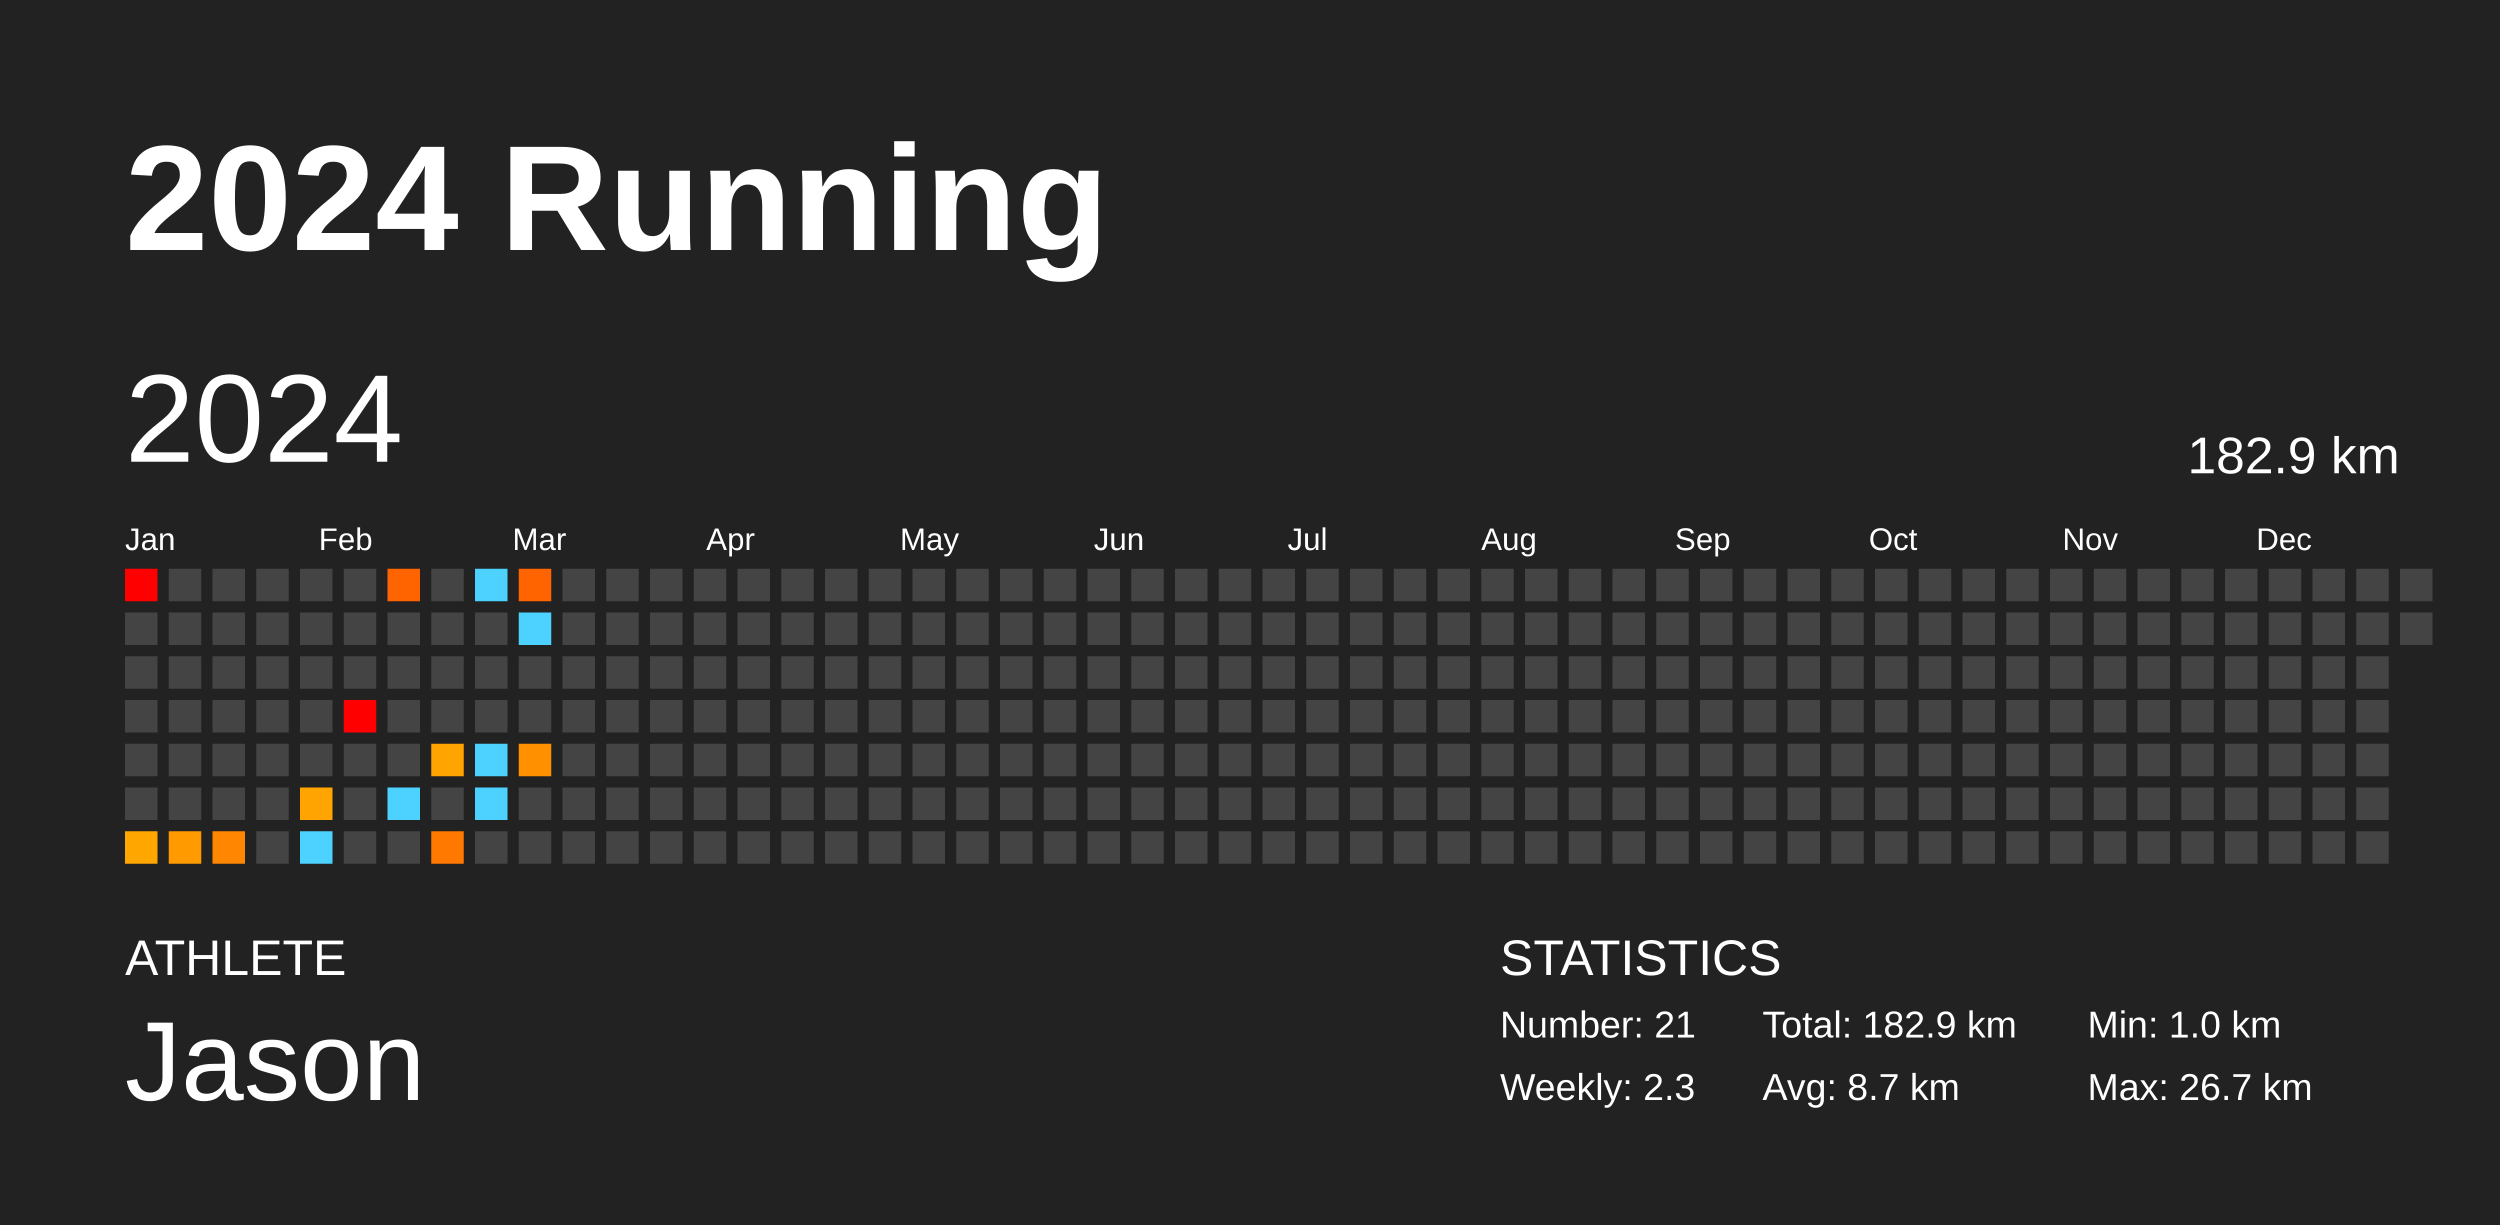
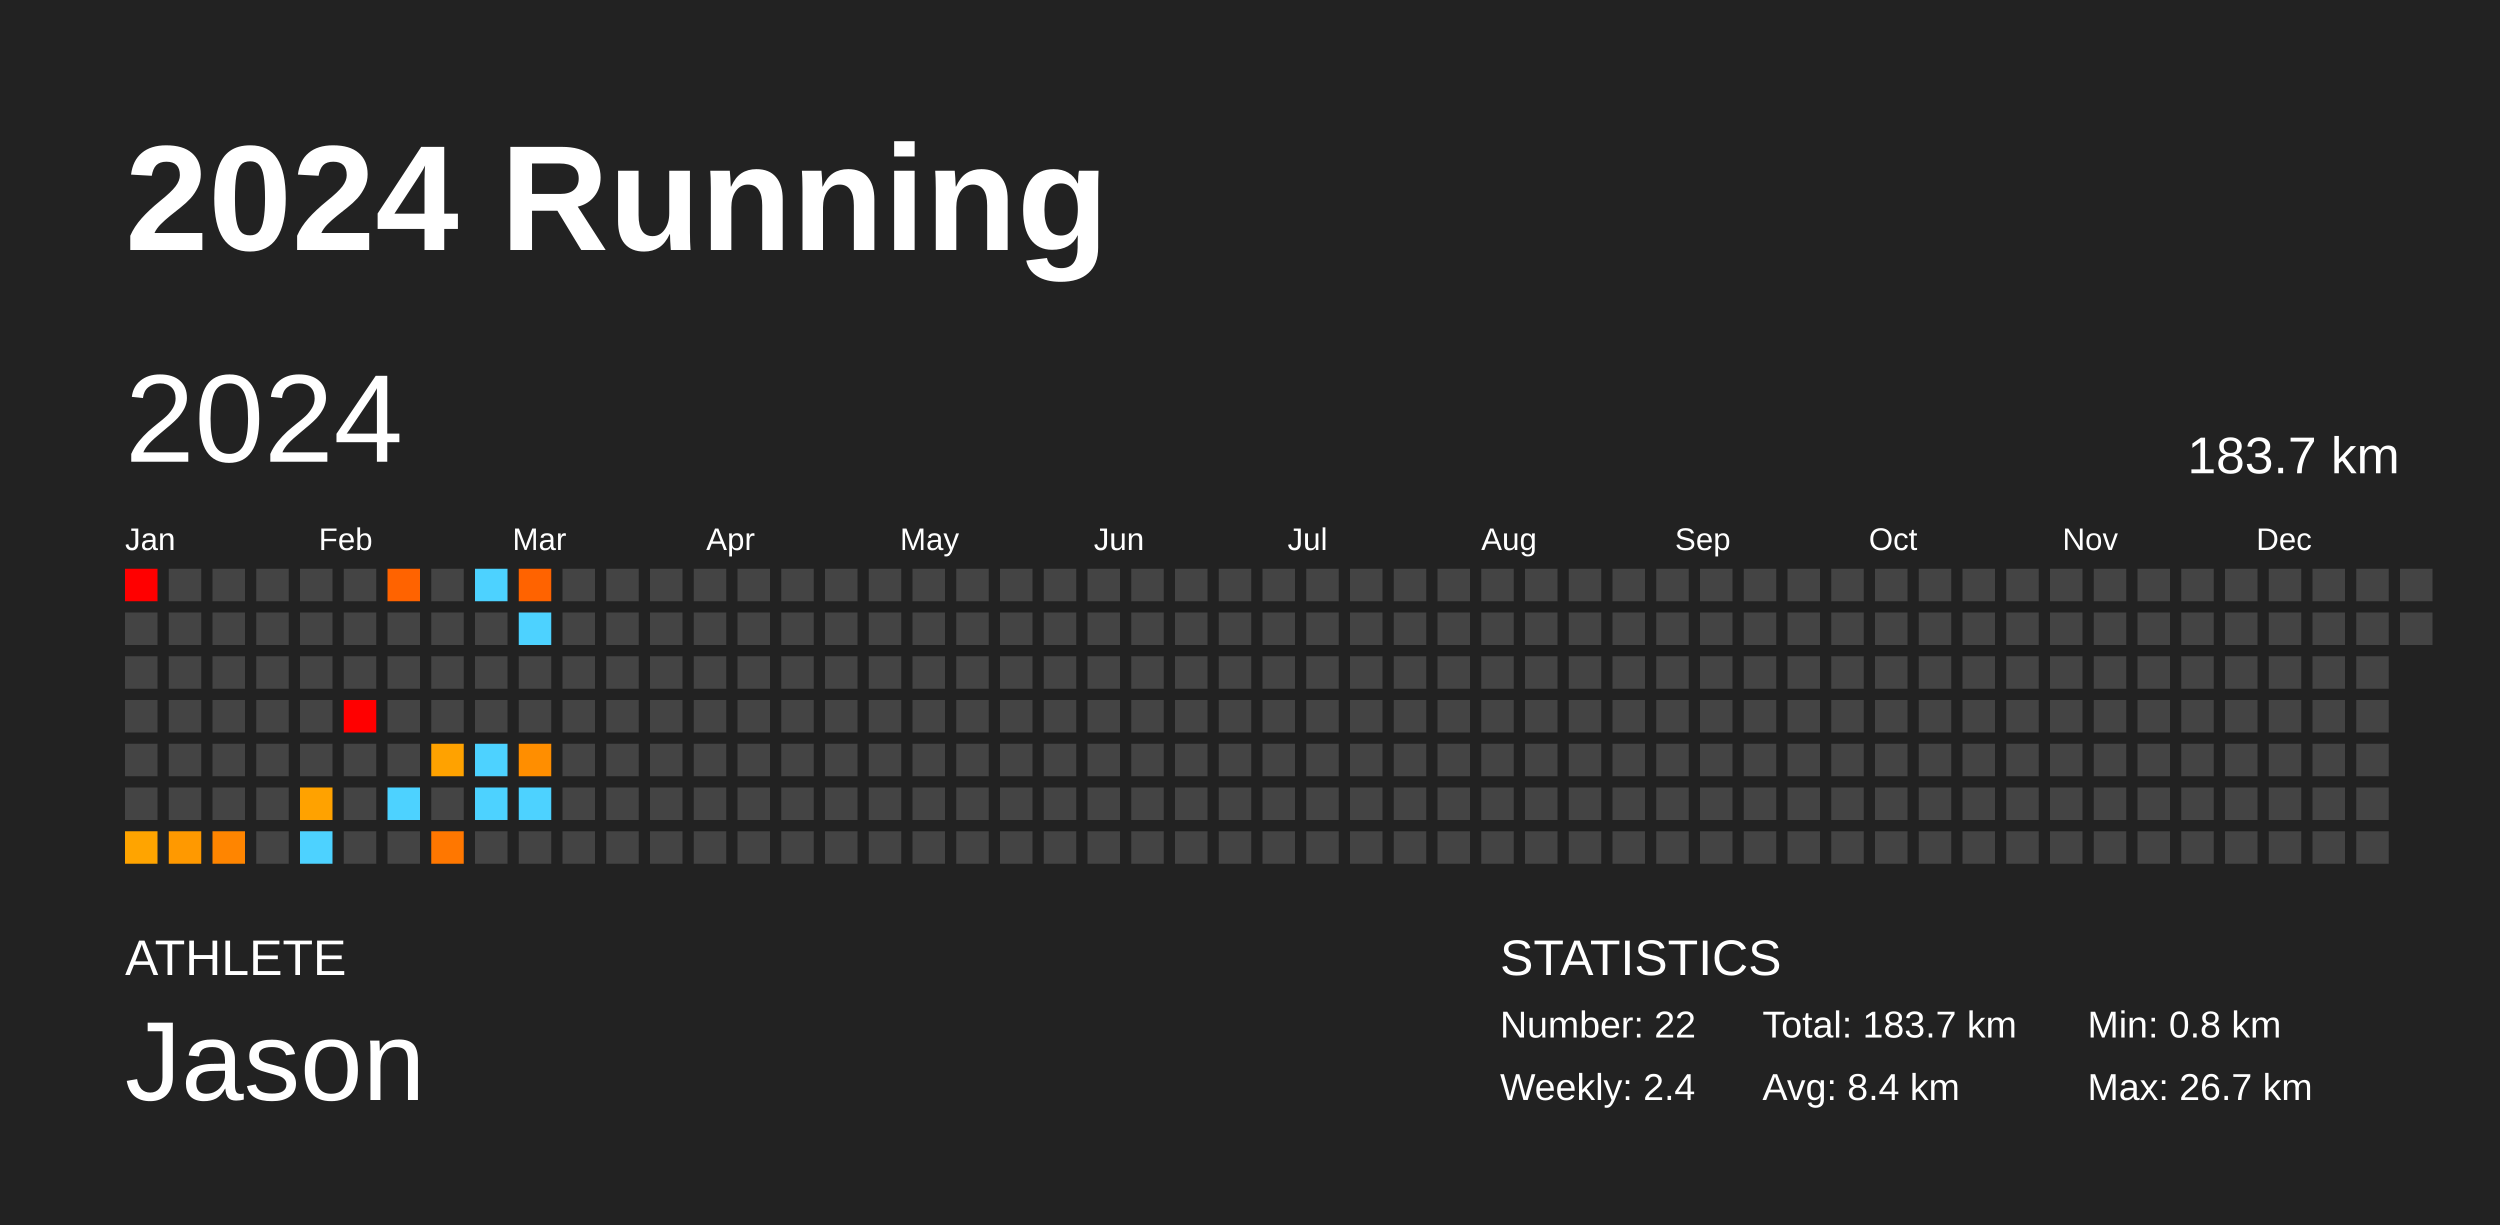
<svg xmlns="http://www.w3.org/2000/svg" baseProfile="full" height="98mm" version="1.1" viewBox="0,0,200,98" width="200mm">
  <defs />
  <rect fill="#222222" height="98" width="200" x="0" y="0" />
  <text fill="#FFFFFF" style="font-size:12px; font-family:Arial; font-weight:bold;" x="10" y="20">2024 Running</text>
  <text fill="#FFFFFF" style="font-size:4px; font-family:Arial" x="10" y="78">ATHLETE</text>
  <text fill="#FFFFFF" style="font-size:9px; font-family:Arial" x="10" y="88">Jason</text>
  <text fill="#FFFFFF" style="font-size:4px; font-family:Arial" x="120" y="78">STATISTICS</text>
-   <text fill="#FFFFFF" style="font-size:3px; font-family:Arial" x="120" y="83">Number: 21</text>
-   <text fill="#FFFFFF" style="font-size:3px; font-family:Arial" x="120" y="88">Weekly: 2.3</text>
-   <text fill="#FFFFFF" style="font-size:3px; font-family:Arial" x="141" y="83">Total: 182.9 km</text>
-   <text fill="#FFFFFF" style="font-size:3px; font-family:Arial" x="141" y="88">Avg: 8.7 km</text>
-   <text fill="#FFFFFF" style="font-size:3px; font-family:Arial" x="167" y="83">Min: 1.0 km</text>
+   <text fill="#FFFFFF" style="font-size:3px; font-family:Arial" x="120" y="83">Number: 22</text>
+   <text fill="#FFFFFF" style="font-size:3px; font-family:Arial" x="120" y="88">Weekly: 2.4</text>
+   <text fill="#FFFFFF" style="font-size:3px; font-family:Arial" x="141" y="83">Total: 183.7 km</text>
+   <text fill="#FFFFFF" style="font-size:3px; font-family:Arial" x="141" y="88">Avg: 8.4 km</text>
+   <text fill="#FFFFFF" style="font-size:3px; font-family:Arial" x="167" y="83">Min: 0.8 km</text>
  <text fill="#FFFFFF" style="font-size:3px; font-family:Arial" x="167" y="88">Max: 26.7 km</text>
  <text dominant-baseline="hanging" fill="#FFFFFF" style="font-size:10.0px; font-family:Arial;" x="10" y="30">2024</text>
-   <text dominant-baseline="hanging" fill="#FFFFFF" style="font-size:4.125px; font-family:Arial;" x="175" y="35">182.9 km</text>
+   <text dominant-baseline="hanging" fill="#FFFFFF" style="font-size:4.125px; font-family:Arial;" x="175" y="35">183.7 km</text>
  <text fill="#FFFFFF" style="font-size:2.5px; font-family:Arial" x="10.0" y="44">Jan</text>
  <text fill="#FFFFFF" style="font-size:2.5px; font-family:Arial" x="25.5" y="44">Feb</text>
  <text fill="#FFFFFF" style="font-size:2.5px; font-family:Arial" x="41.0" y="44">Mar</text>
  <text fill="#FFFFFF" style="font-size:2.5px; font-family:Arial" x="56.5" y="44">Apr</text>
  <text fill="#FFFFFF" style="font-size:2.5px; font-family:Arial" x="72.0" y="44">May</text>
  <text fill="#FFFFFF" style="font-size:2.5px; font-family:Arial" x="87.5" y="44">Jun</text>
  <text fill="#FFFFFF" style="font-size:2.5px; font-family:Arial" x="103.0" y="44">Jul</text>
  <text fill="#FFFFFF" style="font-size:2.5px; font-family:Arial" x="118.5" y="44">Aug</text>
  <text fill="#FFFFFF" style="font-size:2.5px; font-family:Arial" x="134.0" y="44">Sep</text>
  <text fill="#FFFFFF" style="font-size:2.5px; font-family:Arial" x="149.5" y="44">Oct</text>
  <text fill="#FFFFFF" style="font-size:2.5px; font-family:Arial" x="165.0" y="44">Nov</text>
  <text fill="#FFFFFF" style="font-size:2.5px; font-family:Arial" x="180.5" y="44">Dec</text>
  <rect fill="red" height="2.6" width="2.6" x="10.0" y="45.5" />
  <rect fill="#444444" height="2.6" width="2.6" x="10.0" y="49.0" />
  <rect fill="#444444" height="2.6" width="2.6" x="10.0" y="52.5" />
  <rect fill="#444444" height="2.6" width="2.6" x="10.0" y="56.0" />
  <rect fill="#444444" height="2.6" width="2.6" x="10.0" y="59.5" />
  <rect fill="#444444" height="2.6" width="2.6" x="10.0" y="63.0" />
-   <rect fill="#ffa600" height="2.6" width="2.6" x="10.0" y="66.5" />
+   <rect fill="#ffa400" height="2.6" width="2.6" x="10.0" y="66.5" />
  <rect fill="#444444" height="2.6" width="2.6" x="13.5" y="45.5" />
  <rect fill="#444444" height="2.6" width="2.6" x="13.5" y="49.0" />
  <rect fill="#444444" height="2.6" width="2.6" x="13.5" y="52.5" />
  <rect fill="#444444" height="2.6" width="2.6" x="13.5" y="56.0" />
  <rect fill="#444444" height="2.6" width="2.6" x="13.5" y="59.5" />
  <rect fill="#444444" height="2.6" width="2.6" x="13.5" y="63.0" />
-   <rect fill="#ff9b00" height="2.6" width="2.6" x="13.5" y="66.5" />
+   <rect fill="#ff9900" height="2.6" width="2.6" x="13.5" y="66.5" />
  <rect fill="#444444" height="2.6" width="2.6" x="17.0" y="45.5" />
  <rect fill="#444444" height="2.6" width="2.6" x="17.0" y="49.0" />
  <rect fill="#444444" height="2.6" width="2.6" x="17.0" y="52.5" />
  <rect fill="#444444" height="2.6" width="2.6" x="17.0" y="56.0" />
  <rect fill="#444444" height="2.6" width="2.6" x="17.0" y="59.5" />
  <rect fill="#444444" height="2.6" width="2.6" x="17.0" y="63.0" />
-   <rect fill="#ff8600" height="2.6" width="2.6" x="17.0" y="66.5" />
+   <rect fill="#ff8500" height="2.6" width="2.6" x="17.0" y="66.5" />
  <rect fill="#444444" height="2.6" width="2.6" x="20.5" y="45.5" />
  <rect fill="#444444" height="2.6" width="2.6" x="20.5" y="49.0" />
  <rect fill="#444444" height="2.6" width="2.6" x="20.5" y="52.5" />
  <rect fill="#444444" height="2.6" width="2.6" x="20.5" y="56.0" />
  <rect fill="#444444" height="2.6" width="2.6" x="20.5" y="59.5" />
  <rect fill="#444444" height="2.6" width="2.6" x="20.5" y="63.0" />
  <rect fill="#444444" height="2.6" width="2.6" x="20.5" y="66.5" />
  <rect fill="#444444" height="2.6" width="2.6" x="24.0" y="45.5" />
  <rect fill="#444444" height="2.6" width="2.6" x="24.0" y="49.0" />
  <rect fill="#444444" height="2.6" width="2.6" x="24.0" y="52.5" />
  <rect fill="#444444" height="2.6" width="2.6" x="24.0" y="56.0" />
  <rect fill="#444444" height="2.6" width="2.6" x="24.0" y="59.5" />
-   <rect fill="#ffa400" height="2.6" width="2.6" x="24.0" y="63.0" />
+   <rect fill="#ffa200" height="2.6" width="2.6" x="24.0" y="63.0" />
  <rect fill="#4dd2ff" height="2.6" width="2.6" x="24.0" y="66.5" />
  <rect fill="#444444" height="2.6" width="2.6" x="27.5" y="45.5" />
  <rect fill="#444444" height="2.6" width="2.6" x="27.5" y="49.0" />
  <rect fill="#444444" height="2.6" width="2.6" x="27.5" y="52.5" />
  <rect fill="red" height="2.6" width="2.6" x="27.5" y="56.0" />
  <rect fill="#444444" height="2.6" width="2.6" x="27.5" y="59.5" />
  <rect fill="#444444" height="2.6" width="2.6" x="27.5" y="63.0" />
  <rect fill="#444444" height="2.6" width="2.6" x="27.5" y="66.5" />
-   <rect fill="#ff6400" height="2.6" width="2.6" x="31.0" y="45.5" />
+   <rect fill="#ff6300" height="2.6" width="2.6" x="31.0" y="45.5" />
  <rect fill="#444444" height="2.6" width="2.6" x="31.0" y="49.0" />
  <rect fill="#444444" height="2.6" width="2.6" x="31.0" y="52.5" />
  <rect fill="#444444" height="2.6" width="2.6" x="31.0" y="56.0" />
  <rect fill="#444444" height="2.6" width="2.6" x="31.0" y="59.5" />
  <rect fill="#4dd2ff" height="2.6" width="2.6" x="31.0" y="63.0" />
  <rect fill="#444444" height="2.6" width="2.6" x="31.0" y="66.5" />
  <rect fill="#444444" height="2.6" width="2.6" x="34.5" y="45.5" />
  <rect fill="#444444" height="2.6" width="2.6" x="34.5" y="49.0" />
  <rect fill="#444444" height="2.6" width="2.6" x="34.5" y="52.5" />
  <rect fill="#444444" height="2.6" width="2.6" x="34.5" y="56.0" />
-   <rect fill="#ffa400" height="2.6" width="2.6" x="34.5" y="59.5" />
+   <rect fill="#ffa200" height="2.6" width="2.6" x="34.5" y="59.5" />
  <rect fill="#444444" height="2.6" width="2.6" x="34.5" y="63.0" />
-   <rect fill="#ff7800" height="2.6" width="2.6" x="34.5" y="66.5" />
+   <rect fill="#ff7700" height="2.6" width="2.6" x="34.5" y="66.5" />
  <rect fill="#4dd2ff" height="2.6" width="2.6" x="38.0" y="45.5" />
  <rect fill="#444444" height="2.6" width="2.6" x="38.0" y="49.0" />
  <rect fill="#444444" height="2.6" width="2.6" x="38.0" y="52.5" />
  <rect fill="#444444" height="2.6" width="2.6" x="38.0" y="56.0" />
  <rect fill="#4dd2ff" height="2.6" width="2.6" x="38.0" y="59.5" />
  <rect fill="#4dd2ff" height="2.6" width="2.6" x="38.0" y="63.0" />
  <rect fill="#444444" height="2.6" width="2.6" x="38.0" y="66.5" />
-   <rect fill="#ff6400" height="2.6" width="2.6" x="41.5" y="45.5" />
+   <rect fill="#ff6300" height="2.6" width="2.6" x="41.5" y="45.5" />
  <rect fill="#4dd2ff" height="2.6" width="2.6" x="41.5" y="49.0" />
  <rect fill="#444444" height="2.6" width="2.6" x="41.5" y="52.5" />
  <rect fill="#444444" height="2.6" width="2.6" x="41.5" y="56.0" />
-   <rect fill="#ff9000" height="2.6" width="2.6" x="41.5" y="59.5" />
-   <rect fill="#444444" height="2.6" width="2.6" x="41.5" y="63.0" />
+   <rect fill="#ff8e00" height="2.6" width="2.6" x="41.5" y="59.5" />
+   <rect fill="#4dd2ff" height="2.6" width="2.6" x="41.5" y="63.0" />
  <rect fill="#444444" height="2.6" width="2.6" x="41.5" y="66.5" />
  <rect fill="#444444" height="2.6" width="2.6" x="45.0" y="45.5" />
  <rect fill="#444444" height="2.6" width="2.6" x="45.0" y="49.0" />
  <rect fill="#444444" height="2.6" width="2.6" x="45.0" y="52.5" />
  <rect fill="#444444" height="2.6" width="2.6" x="45.0" y="56.0" />
  <rect fill="#444444" height="2.6" width="2.6" x="45.0" y="59.5" />
  <rect fill="#444444" height="2.6" width="2.6" x="45.0" y="63.0" />
  <rect fill="#444444" height="2.6" width="2.6" x="45.0" y="66.5" />
  <rect fill="#444444" height="2.6" width="2.6" x="48.5" y="45.5" />
  <rect fill="#444444" height="2.6" width="2.6" x="48.5" y="49.0" />
  <rect fill="#444444" height="2.6" width="2.6" x="48.5" y="52.5" />
  <rect fill="#444444" height="2.6" width="2.6" x="48.5" y="56.0" />
  <rect fill="#444444" height="2.6" width="2.6" x="48.5" y="59.5" />
  <rect fill="#444444" height="2.6" width="2.6" x="48.5" y="63.0" />
  <rect fill="#444444" height="2.6" width="2.6" x="48.5" y="66.5" />
  <rect fill="#444444" height="2.6" width="2.6" x="52.0" y="45.5" />
  <rect fill="#444444" height="2.6" width="2.6" x="52.0" y="49.0" />
  <rect fill="#444444" height="2.6" width="2.6" x="52.0" y="52.5" />
  <rect fill="#444444" height="2.6" width="2.6" x="52.0" y="56.0" />
  <rect fill="#444444" height="2.6" width="2.6" x="52.0" y="59.5" />
  <rect fill="#444444" height="2.6" width="2.6" x="52.0" y="63.0" />
  <rect fill="#444444" height="2.6" width="2.6" x="52.0" y="66.5" />
  <rect fill="#444444" height="2.6" width="2.6" x="55.5" y="45.5" />
  <rect fill="#444444" height="2.6" width="2.6" x="55.5" y="49.0" />
  <rect fill="#444444" height="2.6" width="2.6" x="55.5" y="52.5" />
  <rect fill="#444444" height="2.6" width="2.6" x="55.5" y="56.0" />
  <rect fill="#444444" height="2.6" width="2.6" x="55.5" y="59.5" />
  <rect fill="#444444" height="2.6" width="2.6" x="55.5" y="63.0" />
  <rect fill="#444444" height="2.6" width="2.6" x="55.5" y="66.5" />
  <rect fill="#444444" height="2.6" width="2.6" x="59.0" y="45.5" />
  <rect fill="#444444" height="2.6" width="2.6" x="59.0" y="49.0" />
  <rect fill="#444444" height="2.6" width="2.6" x="59.0" y="52.5" />
  <rect fill="#444444" height="2.6" width="2.6" x="59.0" y="56.0" />
  <rect fill="#444444" height="2.6" width="2.6" x="59.0" y="59.5" />
  <rect fill="#444444" height="2.6" width="2.6" x="59.0" y="63.0" />
  <rect fill="#444444" height="2.6" width="2.6" x="59.0" y="66.5" />
  <rect fill="#444444" height="2.6" width="2.6" x="62.5" y="45.5" />
  <rect fill="#444444" height="2.6" width="2.6" x="62.5" y="49.0" />
  <rect fill="#444444" height="2.6" width="2.6" x="62.5" y="52.5" />
  <rect fill="#444444" height="2.6" width="2.6" x="62.5" y="56.0" />
  <rect fill="#444444" height="2.6" width="2.6" x="62.5" y="59.5" />
  <rect fill="#444444" height="2.6" width="2.6" x="62.5" y="63.0" />
  <rect fill="#444444" height="2.6" width="2.6" x="62.5" y="66.5" />
  <rect fill="#444444" height="2.6" width="2.6" x="66.0" y="45.5" />
  <rect fill="#444444" height="2.6" width="2.6" x="66.0" y="49.0" />
  <rect fill="#444444" height="2.6" width="2.6" x="66.0" y="52.5" />
  <rect fill="#444444" height="2.6" width="2.6" x="66.0" y="56.0" />
  <rect fill="#444444" height="2.6" width="2.6" x="66.0" y="59.5" />
  <rect fill="#444444" height="2.6" width="2.6" x="66.0" y="63.0" />
  <rect fill="#444444" height="2.6" width="2.6" x="66.0" y="66.5" />
  <rect fill="#444444" height="2.6" width="2.6" x="69.5" y="45.5" />
  <rect fill="#444444" height="2.6" width="2.6" x="69.5" y="49.0" />
  <rect fill="#444444" height="2.6" width="2.6" x="69.5" y="52.5" />
  <rect fill="#444444" height="2.6" width="2.6" x="69.5" y="56.0" />
  <rect fill="#444444" height="2.6" width="2.6" x="69.5" y="59.5" />
  <rect fill="#444444" height="2.6" width="2.6" x="69.5" y="63.0" />
  <rect fill="#444444" height="2.6" width="2.6" x="69.5" y="66.5" />
  <rect fill="#444444" height="2.6" width="2.6" x="73.0" y="45.5" />
  <rect fill="#444444" height="2.6" width="2.6" x="73.0" y="49.0" />
  <rect fill="#444444" height="2.6" width="2.6" x="73.0" y="52.5" />
  <rect fill="#444444" height="2.6" width="2.6" x="73.0" y="56.0" />
  <rect fill="#444444" height="2.6" width="2.6" x="73.0" y="59.5" />
  <rect fill="#444444" height="2.6" width="2.6" x="73.0" y="63.0" />
  <rect fill="#444444" height="2.6" width="2.6" x="73.0" y="66.5" />
  <rect fill="#444444" height="2.6" width="2.6" x="76.5" y="45.5" />
  <rect fill="#444444" height="2.6" width="2.6" x="76.5" y="49.0" />
  <rect fill="#444444" height="2.6" width="2.6" x="76.5" y="52.5" />
  <rect fill="#444444" height="2.6" width="2.6" x="76.5" y="56.0" />
  <rect fill="#444444" height="2.6" width="2.6" x="76.5" y="59.5" />
  <rect fill="#444444" height="2.6" width="2.6" x="76.5" y="63.0" />
  <rect fill="#444444" height="2.6" width="2.6" x="76.5" y="66.5" />
  <rect fill="#444444" height="2.6" width="2.6" x="80.0" y="45.5" />
  <rect fill="#444444" height="2.6" width="2.6" x="80.0" y="49.0" />
  <rect fill="#444444" height="2.6" width="2.6" x="80.0" y="52.5" />
  <rect fill="#444444" height="2.6" width="2.6" x="80.0" y="56.0" />
  <rect fill="#444444" height="2.6" width="2.6" x="80.0" y="59.5" />
  <rect fill="#444444" height="2.6" width="2.6" x="80.0" y="63.0" />
  <rect fill="#444444" height="2.6" width="2.6" x="80.0" y="66.5" />
  <rect fill="#444444" height="2.6" width="2.6" x="83.5" y="45.5" />
  <rect fill="#444444" height="2.6" width="2.6" x="83.5" y="49.0" />
  <rect fill="#444444" height="2.6" width="2.6" x="83.5" y="52.5" />
  <rect fill="#444444" height="2.6" width="2.6" x="83.5" y="56.0" />
  <rect fill="#444444" height="2.6" width="2.6" x="83.5" y="59.5" />
  <rect fill="#444444" height="2.6" width="2.6" x="83.5" y="63.0" />
  <rect fill="#444444" height="2.6" width="2.6" x="83.5" y="66.5" />
  <rect fill="#444444" height="2.6" width="2.6" x="87.0" y="45.5" />
  <rect fill="#444444" height="2.6" width="2.6" x="87.0" y="49.0" />
  <rect fill="#444444" height="2.6" width="2.6" x="87.0" y="52.5" />
  <rect fill="#444444" height="2.6" width="2.6" x="87.0" y="56.0" />
  <rect fill="#444444" height="2.6" width="2.6" x="87.0" y="59.5" />
  <rect fill="#444444" height="2.6" width="2.6" x="87.0" y="63.0" />
  <rect fill="#444444" height="2.6" width="2.6" x="87.0" y="66.5" />
  <rect fill="#444444" height="2.6" width="2.6" x="90.5" y="45.5" />
  <rect fill="#444444" height="2.6" width="2.6" x="90.5" y="49.0" />
  <rect fill="#444444" height="2.6" width="2.6" x="90.5" y="52.5" />
  <rect fill="#444444" height="2.6" width="2.6" x="90.5" y="56.0" />
  <rect fill="#444444" height="2.6" width="2.6" x="90.5" y="59.5" />
  <rect fill="#444444" height="2.6" width="2.6" x="90.5" y="63.0" />
  <rect fill="#444444" height="2.6" width="2.6" x="90.5" y="66.5" />
  <rect fill="#444444" height="2.6" width="2.6" x="94.0" y="45.5" />
  <rect fill="#444444" height="2.6" width="2.6" x="94.0" y="49.0" />
  <rect fill="#444444" height="2.6" width="2.6" x="94.0" y="52.5" />
  <rect fill="#444444" height="2.6" width="2.6" x="94.0" y="56.0" />
  <rect fill="#444444" height="2.6" width="2.6" x="94.0" y="59.5" />
  <rect fill="#444444" height="2.6" width="2.6" x="94.0" y="63.0" />
  <rect fill="#444444" height="2.6" width="2.6" x="94.0" y="66.5" />
  <rect fill="#444444" height="2.6" width="2.6" x="97.5" y="45.5" />
  <rect fill="#444444" height="2.6" width="2.6" x="97.5" y="49.0" />
  <rect fill="#444444" height="2.6" width="2.6" x="97.5" y="52.5" />
  <rect fill="#444444" height="2.6" width="2.6" x="97.5" y="56.0" />
  <rect fill="#444444" height="2.6" width="2.6" x="97.5" y="59.5" />
  <rect fill="#444444" height="2.6" width="2.6" x="97.5" y="63.0" />
  <rect fill="#444444" height="2.6" width="2.6" x="97.5" y="66.5" />
  <rect fill="#444444" height="2.6" width="2.6" x="101.0" y="45.5" />
  <rect fill="#444444" height="2.6" width="2.6" x="101.0" y="49.0" />
  <rect fill="#444444" height="2.6" width="2.6" x="101.0" y="52.5" />
  <rect fill="#444444" height="2.6" width="2.6" x="101.0" y="56.0" />
  <rect fill="#444444" height="2.6" width="2.6" x="101.0" y="59.5" />
  <rect fill="#444444" height="2.6" width="2.6" x="101.0" y="63.0" />
  <rect fill="#444444" height="2.6" width="2.6" x="101.0" y="66.5" />
  <rect fill="#444444" height="2.6" width="2.6" x="104.5" y="45.5" />
  <rect fill="#444444" height="2.6" width="2.6" x="104.5" y="49.0" />
  <rect fill="#444444" height="2.6" width="2.6" x="104.5" y="52.5" />
  <rect fill="#444444" height="2.6" width="2.6" x="104.5" y="56.0" />
  <rect fill="#444444" height="2.6" width="2.6" x="104.5" y="59.5" />
  <rect fill="#444444" height="2.6" width="2.6" x="104.5" y="63.0" />
  <rect fill="#444444" height="2.6" width="2.6" x="104.5" y="66.5" />
  <rect fill="#444444" height="2.6" width="2.6" x="108.0" y="45.5" />
  <rect fill="#444444" height="2.6" width="2.6" x="108.0" y="49.0" />
  <rect fill="#444444" height="2.6" width="2.6" x="108.0" y="52.5" />
  <rect fill="#444444" height="2.6" width="2.6" x="108.0" y="56.0" />
  <rect fill="#444444" height="2.6" width="2.6" x="108.0" y="59.5" />
  <rect fill="#444444" height="2.6" width="2.6" x="108.0" y="63.0" />
  <rect fill="#444444" height="2.6" width="2.6" x="108.0" y="66.5" />
  <rect fill="#444444" height="2.6" width="2.6" x="111.5" y="45.5" />
  <rect fill="#444444" height="2.6" width="2.6" x="111.5" y="49.0" />
  <rect fill="#444444" height="2.6" width="2.6" x="111.5" y="52.5" />
  <rect fill="#444444" height="2.6" width="2.6" x="111.5" y="56.0" />
  <rect fill="#444444" height="2.6" width="2.6" x="111.5" y="59.5" />
  <rect fill="#444444" height="2.6" width="2.6" x="111.5" y="63.0" />
  <rect fill="#444444" height="2.6" width="2.6" x="111.5" y="66.5" />
  <rect fill="#444444" height="2.6" width="2.6" x="115.0" y="45.5" />
  <rect fill="#444444" height="2.6" width="2.6" x="115.0" y="49.0" />
  <rect fill="#444444" height="2.6" width="2.6" x="115.0" y="52.5" />
  <rect fill="#444444" height="2.6" width="2.6" x="115.0" y="56.0" />
  <rect fill="#444444" height="2.6" width="2.6" x="115.0" y="59.5" />
  <rect fill="#444444" height="2.6" width="2.6" x="115.0" y="63.0" />
  <rect fill="#444444" height="2.6" width="2.6" x="115.0" y="66.5" />
  <rect fill="#444444" height="2.6" width="2.6" x="118.5" y="45.5" />
  <rect fill="#444444" height="2.6" width="2.6" x="118.5" y="49.0" />
  <rect fill="#444444" height="2.6" width="2.6" x="118.5" y="52.5" />
  <rect fill="#444444" height="2.6" width="2.6" x="118.5" y="56.0" />
  <rect fill="#444444" height="2.6" width="2.6" x="118.5" y="59.5" />
  <rect fill="#444444" height="2.6" width="2.6" x="118.5" y="63.0" />
  <rect fill="#444444" height="2.6" width="2.6" x="118.5" y="66.5" />
  <rect fill="#444444" height="2.6" width="2.6" x="122.0" y="45.5" />
  <rect fill="#444444" height="2.6" width="2.6" x="122.0" y="49.0" />
  <rect fill="#444444" height="2.6" width="2.6" x="122.0" y="52.5" />
  <rect fill="#444444" height="2.6" width="2.6" x="122.0" y="56.0" />
  <rect fill="#444444" height="2.6" width="2.6" x="122.0" y="59.5" />
  <rect fill="#444444" height="2.6" width="2.6" x="122.0" y="63.0" />
  <rect fill="#444444" height="2.6" width="2.6" x="122.0" y="66.5" />
  <rect fill="#444444" height="2.6" width="2.6" x="125.5" y="45.5" />
  <rect fill="#444444" height="2.6" width="2.6" x="125.5" y="49.0" />
  <rect fill="#444444" height="2.6" width="2.6" x="125.5" y="52.5" />
  <rect fill="#444444" height="2.6" width="2.6" x="125.5" y="56.0" />
  <rect fill="#444444" height="2.6" width="2.6" x="125.5" y="59.5" />
  <rect fill="#444444" height="2.6" width="2.6" x="125.5" y="63.0" />
  <rect fill="#444444" height="2.6" width="2.6" x="125.5" y="66.5" />
  <rect fill="#444444" height="2.6" width="2.6" x="129.0" y="45.5" />
  <rect fill="#444444" height="2.6" width="2.6" x="129.0" y="49.0" />
  <rect fill="#444444" height="2.6" width="2.6" x="129.0" y="52.5" />
  <rect fill="#444444" height="2.6" width="2.6" x="129.0" y="56.0" />
  <rect fill="#444444" height="2.6" width="2.6" x="129.0" y="59.5" />
  <rect fill="#444444" height="2.6" width="2.6" x="129.0" y="63.0" />
  <rect fill="#444444" height="2.6" width="2.6" x="129.0" y="66.5" />
  <rect fill="#444444" height="2.6" width="2.6" x="132.5" y="45.5" />
  <rect fill="#444444" height="2.6" width="2.6" x="132.5" y="49.0" />
  <rect fill="#444444" height="2.6" width="2.6" x="132.5" y="52.5" />
  <rect fill="#444444" height="2.6" width="2.6" x="132.5" y="56.0" />
  <rect fill="#444444" height="2.6" width="2.6" x="132.5" y="59.5" />
  <rect fill="#444444" height="2.6" width="2.6" x="132.5" y="63.0" />
  <rect fill="#444444" height="2.6" width="2.6" x="132.5" y="66.5" />
  <rect fill="#444444" height="2.6" width="2.6" x="136.0" y="45.5" />
  <rect fill="#444444" height="2.6" width="2.6" x="136.0" y="49.0" />
  <rect fill="#444444" height="2.6" width="2.6" x="136.0" y="52.5" />
  <rect fill="#444444" height="2.6" width="2.6" x="136.0" y="56.0" />
  <rect fill="#444444" height="2.6" width="2.6" x="136.0" y="59.5" />
  <rect fill="#444444" height="2.6" width="2.6" x="136.0" y="63.0" />
  <rect fill="#444444" height="2.6" width="2.6" x="136.0" y="66.5" />
  <rect fill="#444444" height="2.6" width="2.6" x="139.5" y="45.5" />
  <rect fill="#444444" height="2.6" width="2.6" x="139.5" y="49.0" />
  <rect fill="#444444" height="2.6" width="2.6" x="139.5" y="52.5" />
  <rect fill="#444444" height="2.6" width="2.6" x="139.5" y="56.0" />
  <rect fill="#444444" height="2.6" width="2.6" x="139.5" y="59.5" />
  <rect fill="#444444" height="2.6" width="2.6" x="139.5" y="63.0" />
  <rect fill="#444444" height="2.6" width="2.6" x="139.5" y="66.5" />
  <rect fill="#444444" height="2.6" width="2.6" x="143.0" y="45.5" />
  <rect fill="#444444" height="2.6" width="2.6" x="143.0" y="49.0" />
  <rect fill="#444444" height="2.6" width="2.6" x="143.0" y="52.5" />
  <rect fill="#444444" height="2.6" width="2.6" x="143.0" y="56.0" />
  <rect fill="#444444" height="2.6" width="2.6" x="143.0" y="59.5" />
  <rect fill="#444444" height="2.6" width="2.6" x="143.0" y="63.0" />
  <rect fill="#444444" height="2.6" width="2.6" x="143.0" y="66.5" />
  <rect fill="#444444" height="2.6" width="2.6" x="146.5" y="45.5" />
  <rect fill="#444444" height="2.6" width="2.6" x="146.5" y="49.0" />
  <rect fill="#444444" height="2.6" width="2.6" x="146.5" y="52.5" />
  <rect fill="#444444" height="2.6" width="2.6" x="146.5" y="56.0" />
  <rect fill="#444444" height="2.6" width="2.6" x="146.5" y="59.5" />
  <rect fill="#444444" height="2.6" width="2.6" x="146.5" y="63.0" />
  <rect fill="#444444" height="2.6" width="2.6" x="146.5" y="66.5" />
  <rect fill="#444444" height="2.6" width="2.6" x="150.0" y="45.5" />
  <rect fill="#444444" height="2.6" width="2.6" x="150.0" y="49.0" />
  <rect fill="#444444" height="2.6" width="2.6" x="150.0" y="52.5" />
  <rect fill="#444444" height="2.6" width="2.6" x="150.0" y="56.0" />
  <rect fill="#444444" height="2.6" width="2.6" x="150.0" y="59.5" />
  <rect fill="#444444" height="2.6" width="2.6" x="150.0" y="63.0" />
  <rect fill="#444444" height="2.6" width="2.6" x="150.0" y="66.5" />
  <rect fill="#444444" height="2.6" width="2.6" x="153.5" y="45.5" />
  <rect fill="#444444" height="2.6" width="2.6" x="153.5" y="49.0" />
  <rect fill="#444444" height="2.6" width="2.6" x="153.5" y="52.5" />
  <rect fill="#444444" height="2.6" width="2.6" x="153.5" y="56.0" />
  <rect fill="#444444" height="2.6" width="2.6" x="153.5" y="59.5" />
  <rect fill="#444444" height="2.6" width="2.6" x="153.5" y="63.0" />
  <rect fill="#444444" height="2.6" width="2.6" x="153.5" y="66.5" />
  <rect fill="#444444" height="2.6" width="2.6" x="157.0" y="45.5" />
  <rect fill="#444444" height="2.6" width="2.6" x="157.0" y="49.0" />
  <rect fill="#444444" height="2.6" width="2.6" x="157.0" y="52.5" />
  <rect fill="#444444" height="2.6" width="2.6" x="157.0" y="56.0" />
  <rect fill="#444444" height="2.6" width="2.6" x="157.0" y="59.5" />
  <rect fill="#444444" height="2.6" width="2.6" x="157.0" y="63.0" />
  <rect fill="#444444" height="2.6" width="2.6" x="157.0" y="66.5" />
  <rect fill="#444444" height="2.6" width="2.6" x="160.5" y="45.5" />
  <rect fill="#444444" height="2.6" width="2.6" x="160.5" y="49.0" />
  <rect fill="#444444" height="2.6" width="2.6" x="160.5" y="52.5" />
  <rect fill="#444444" height="2.6" width="2.6" x="160.5" y="56.0" />
  <rect fill="#444444" height="2.6" width="2.6" x="160.5" y="59.5" />
  <rect fill="#444444" height="2.6" width="2.6" x="160.5" y="63.0" />
  <rect fill="#444444" height="2.6" width="2.6" x="160.5" y="66.5" />
  <rect fill="#444444" height="2.6" width="2.6" x="164.0" y="45.5" />
  <rect fill="#444444" height="2.6" width="2.6" x="164.0" y="49.0" />
  <rect fill="#444444" height="2.6" width="2.6" x="164.0" y="52.5" />
  <rect fill="#444444" height="2.6" width="2.6" x="164.0" y="56.0" />
  <rect fill="#444444" height="2.6" width="2.6" x="164.0" y="59.5" />
  <rect fill="#444444" height="2.6" width="2.6" x="164.0" y="63.0" />
  <rect fill="#444444" height="2.6" width="2.6" x="164.0" y="66.5" />
  <rect fill="#444444" height="2.6" width="2.6" x="167.5" y="45.5" />
  <rect fill="#444444" height="2.6" width="2.6" x="167.5" y="49.0" />
  <rect fill="#444444" height="2.6" width="2.6" x="167.5" y="52.5" />
  <rect fill="#444444" height="2.6" width="2.6" x="167.5" y="56.0" />
  <rect fill="#444444" height="2.6" width="2.6" x="167.5" y="59.5" />
  <rect fill="#444444" height="2.6" width="2.6" x="167.5" y="63.0" />
  <rect fill="#444444" height="2.6" width="2.6" x="167.5" y="66.5" />
  <rect fill="#444444" height="2.6" width="2.6" x="171.0" y="45.5" />
  <rect fill="#444444" height="2.6" width="2.6" x="171.0" y="49.0" />
  <rect fill="#444444" height="2.6" width="2.6" x="171.0" y="52.5" />
  <rect fill="#444444" height="2.6" width="2.6" x="171.0" y="56.0" />
  <rect fill="#444444" height="2.6" width="2.6" x="171.0" y="59.5" />
  <rect fill="#444444" height="2.6" width="2.6" x="171.0" y="63.0" />
  <rect fill="#444444" height="2.6" width="2.6" x="171.0" y="66.5" />
  <rect fill="#444444" height="2.6" width="2.6" x="174.5" y="45.5" />
  <rect fill="#444444" height="2.6" width="2.6" x="174.5" y="49.0" />
  <rect fill="#444444" height="2.6" width="2.6" x="174.5" y="52.5" />
  <rect fill="#444444" height="2.6" width="2.6" x="174.5" y="56.0" />
  <rect fill="#444444" height="2.6" width="2.6" x="174.5" y="59.5" />
  <rect fill="#444444" height="2.6" width="2.6" x="174.5" y="63.0" />
  <rect fill="#444444" height="2.6" width="2.6" x="174.5" y="66.5" />
  <rect fill="#444444" height="2.6" width="2.6" x="178.0" y="45.5" />
  <rect fill="#444444" height="2.6" width="2.6" x="178.0" y="49.0" />
  <rect fill="#444444" height="2.6" width="2.6" x="178.0" y="52.5" />
  <rect fill="#444444" height="2.6" width="2.6" x="178.0" y="56.0" />
  <rect fill="#444444" height="2.6" width="2.6" x="178.0" y="59.5" />
  <rect fill="#444444" height="2.6" width="2.6" x="178.0" y="63.0" />
  <rect fill="#444444" height="2.6" width="2.6" x="178.0" y="66.5" />
  <rect fill="#444444" height="2.6" width="2.6" x="181.5" y="45.5" />
  <rect fill="#444444" height="2.6" width="2.6" x="181.5" y="49.0" />
  <rect fill="#444444" height="2.6" width="2.6" x="181.5" y="52.5" />
  <rect fill="#444444" height="2.6" width="2.6" x="181.5" y="56.0" />
  <rect fill="#444444" height="2.6" width="2.6" x="181.5" y="59.5" />
  <rect fill="#444444" height="2.6" width="2.6" x="181.5" y="63.0" />
  <rect fill="#444444" height="2.6" width="2.6" x="181.5" y="66.5" />
  <rect fill="#444444" height="2.6" width="2.6" x="185.0" y="45.5" />
  <rect fill="#444444" height="2.6" width="2.6" x="185.0" y="49.0" />
  <rect fill="#444444" height="2.6" width="2.6" x="185.0" y="52.5" />
  <rect fill="#444444" height="2.6" width="2.6" x="185.0" y="56.0" />
  <rect fill="#444444" height="2.6" width="2.6" x="185.0" y="59.5" />
  <rect fill="#444444" height="2.6" width="2.6" x="185.0" y="63.0" />
  <rect fill="#444444" height="2.6" width="2.6" x="185.0" y="66.5" />
  <rect fill="#444444" height="2.6" width="2.6" x="188.5" y="45.5" />
  <rect fill="#444444" height="2.6" width="2.6" x="188.5" y="49.0" />
  <rect fill="#444444" height="2.6" width="2.6" x="188.5" y="52.5" />
  <rect fill="#444444" height="2.6" width="2.6" x="188.5" y="56.0" />
  <rect fill="#444444" height="2.6" width="2.6" x="188.5" y="59.5" />
  <rect fill="#444444" height="2.6" width="2.6" x="188.5" y="63.0" />
  <rect fill="#444444" height="2.6" width="2.6" x="188.5" y="66.5" />
  <rect fill="#444444" height="2.6" width="2.6" x="192.0" y="45.5" />
  <rect fill="#444444" height="2.6" width="2.6" x="192.0" y="49.0" />
</svg>
